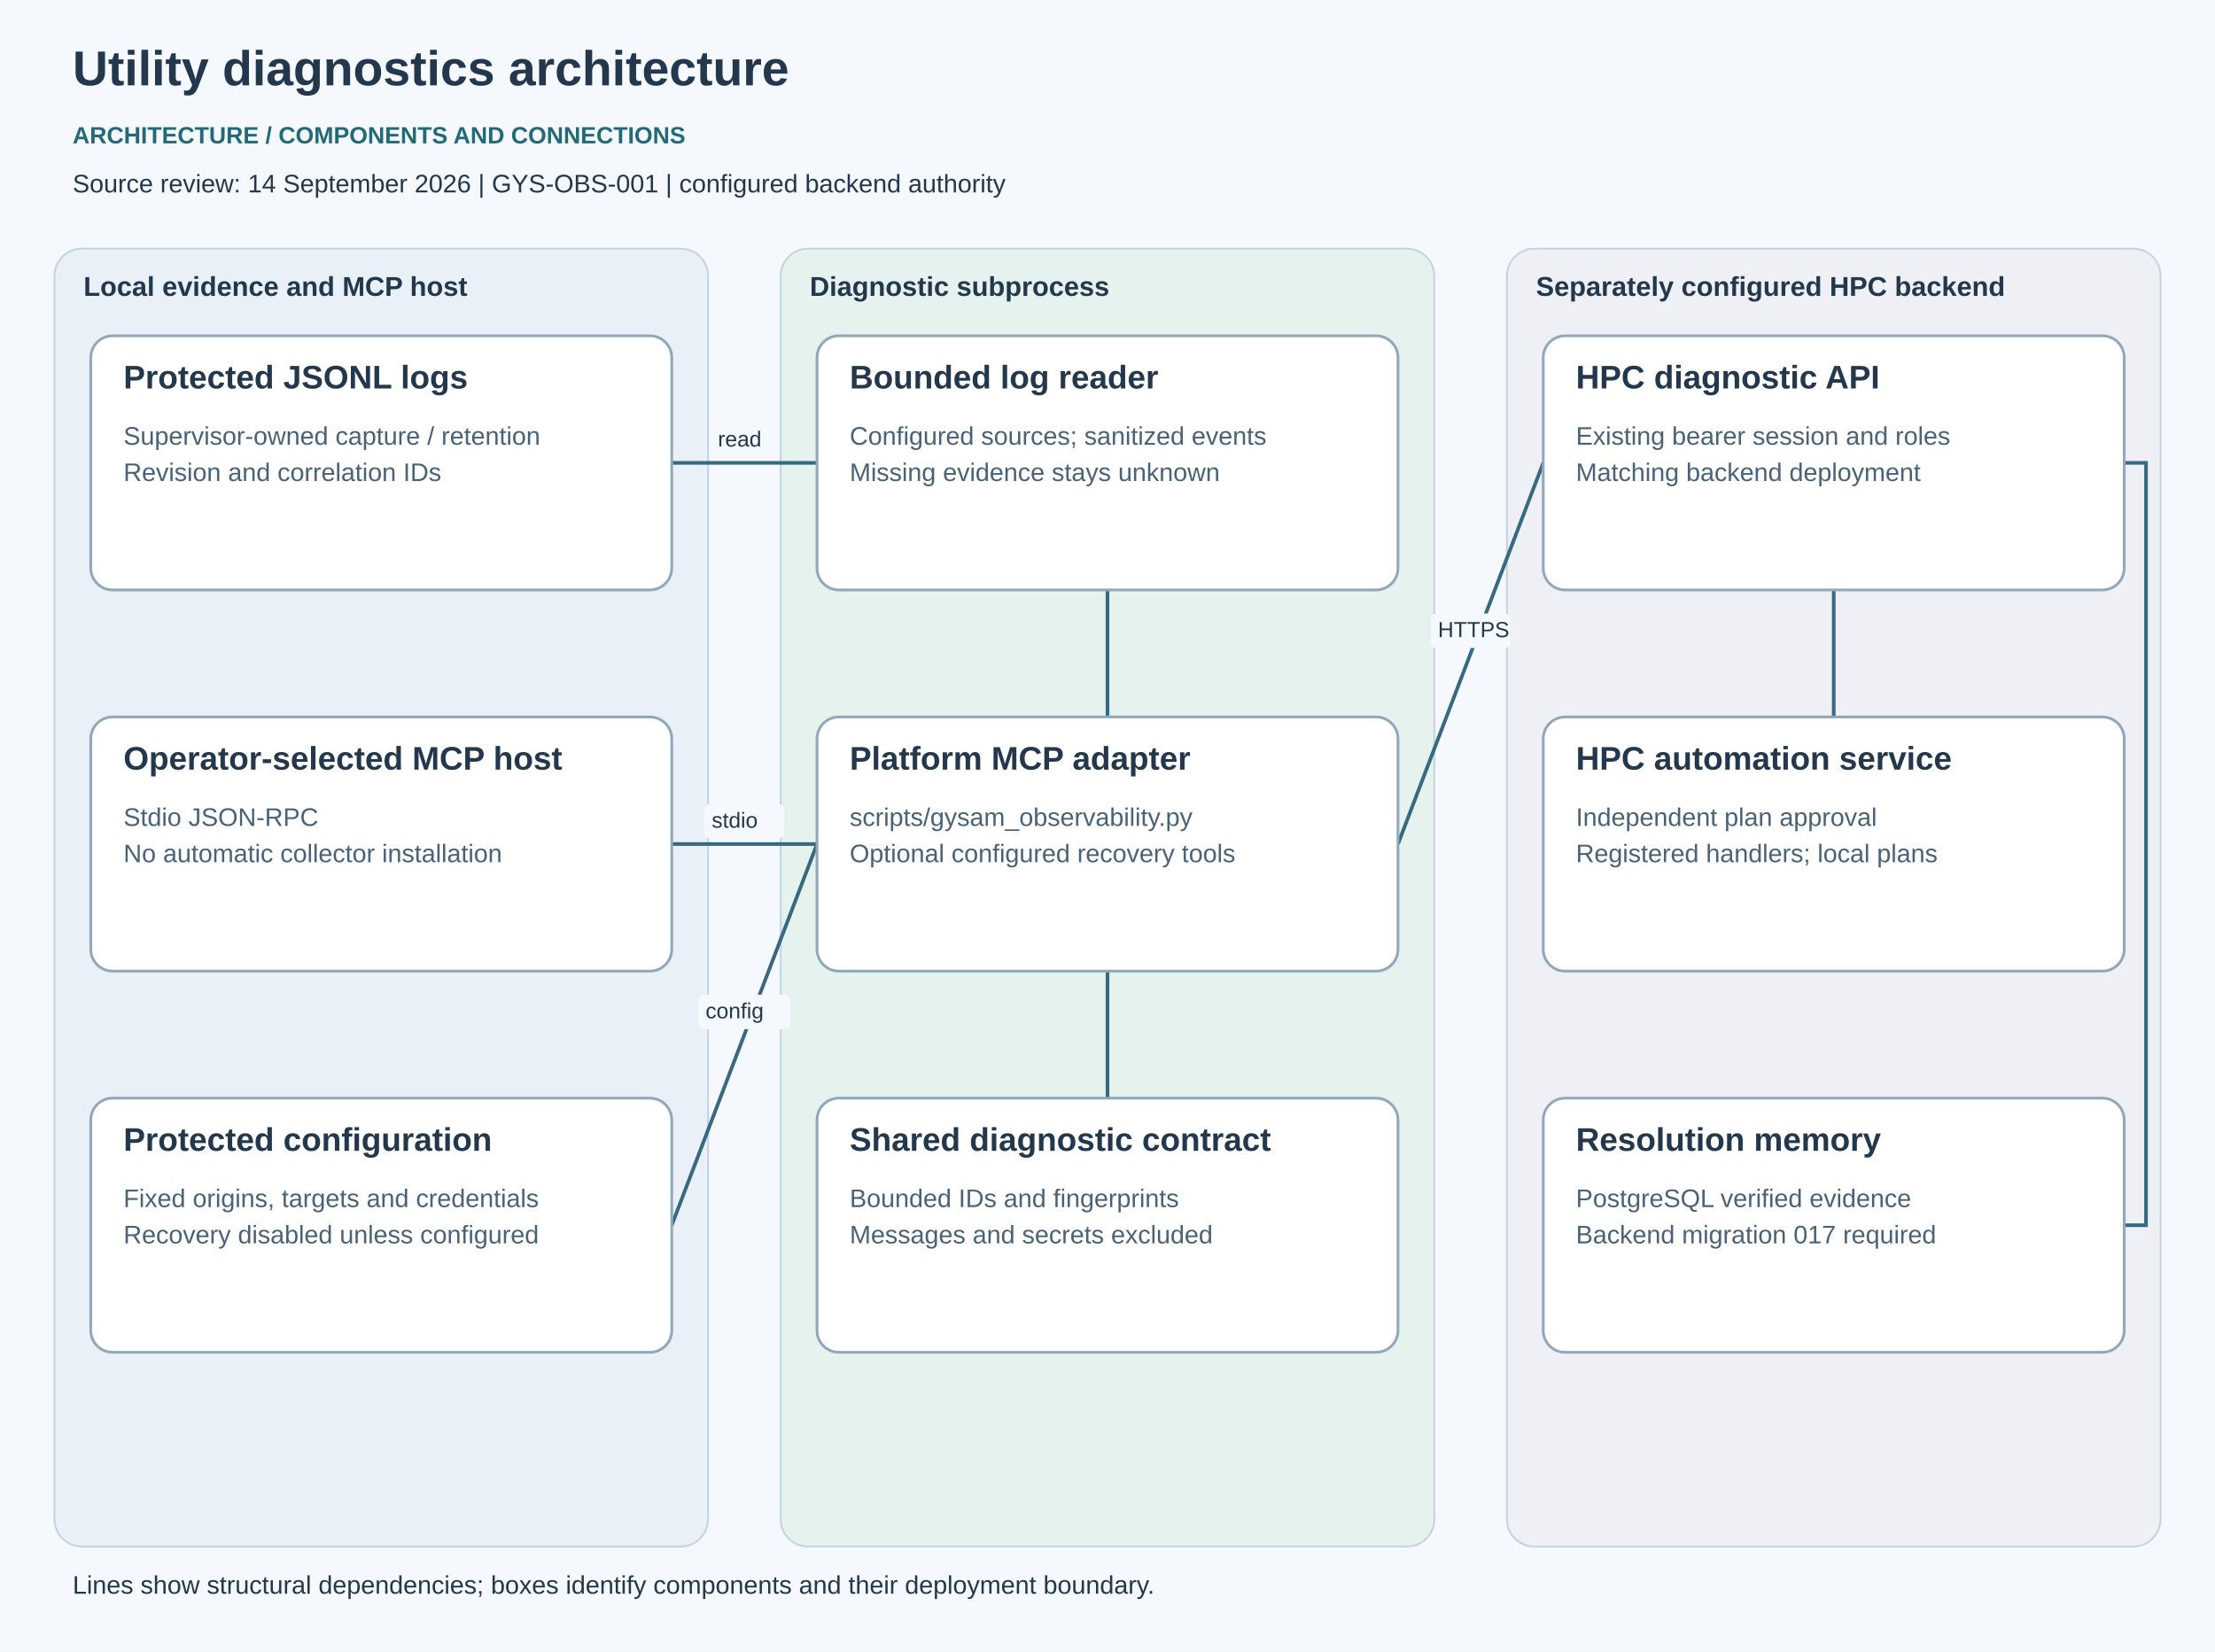
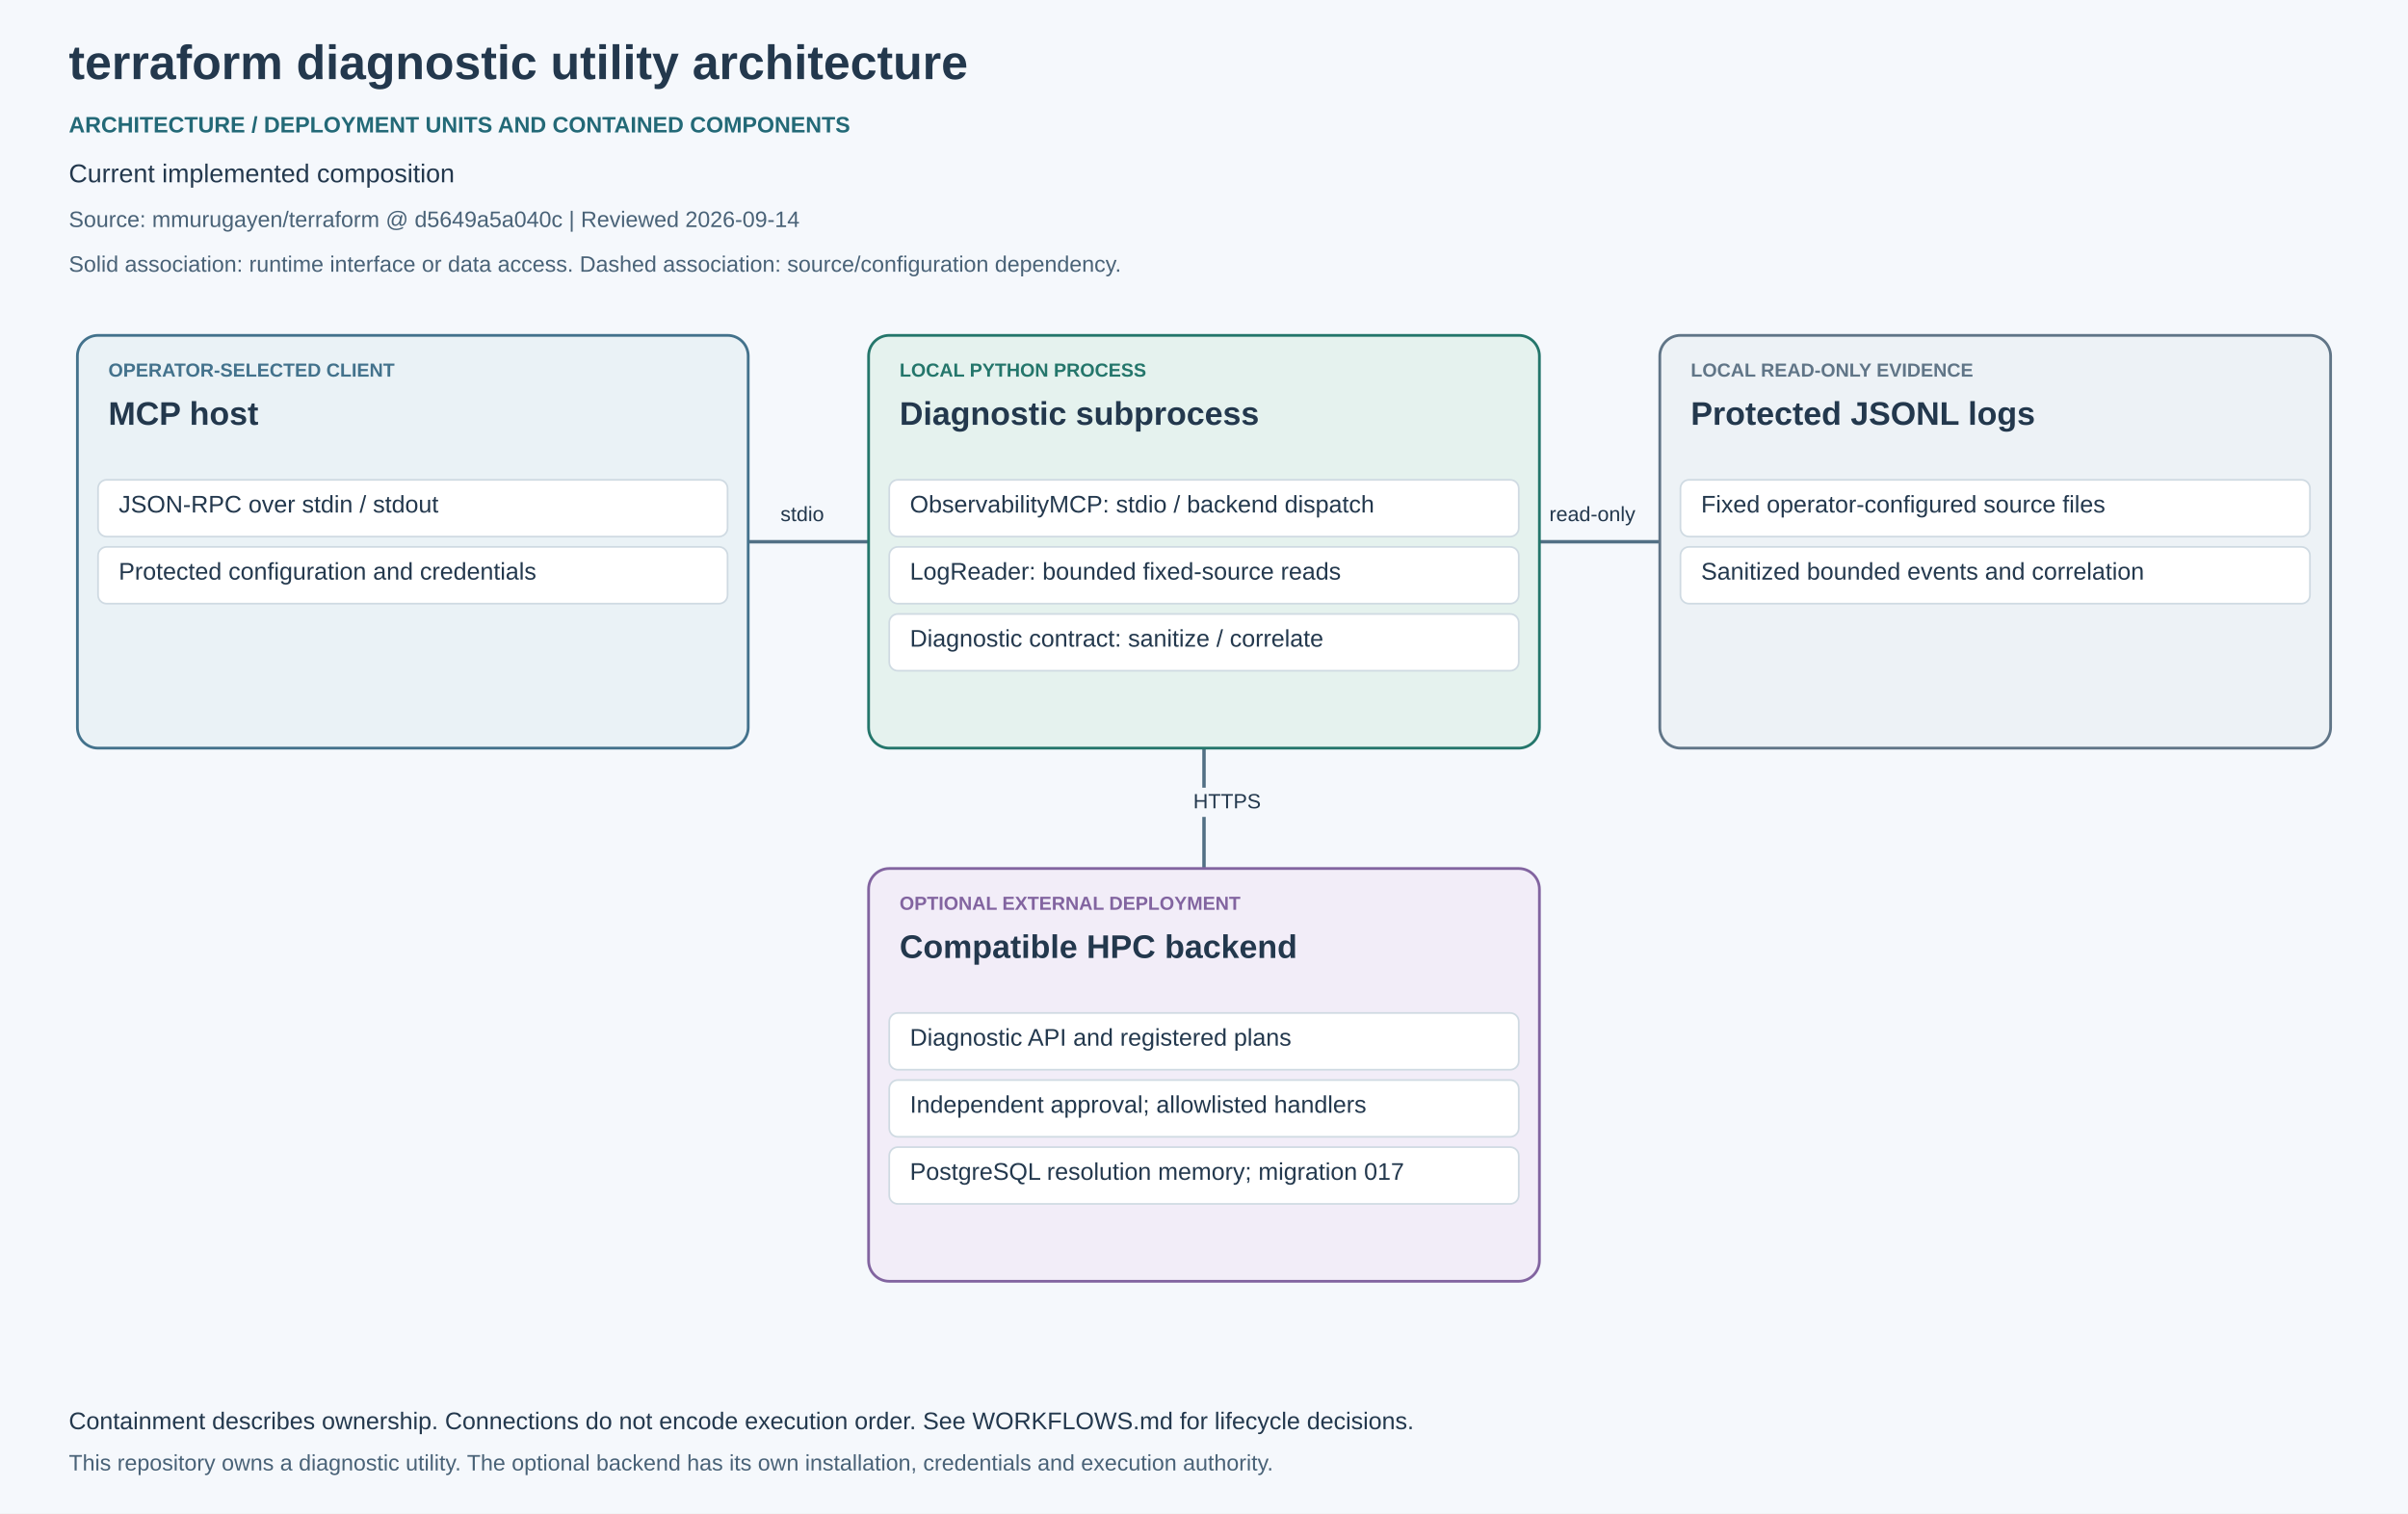
- <svg xmlns="http://www.w3.org/2000/svg" width="1220" height="910" viewBox="0 0 1220 910" role="img" aria-labelledby="title desc">
-   <rect width="1220" height="910" fill="#f5f8fc" />
-   <text x="40" y="47" font-family="Arial, sans-serif" font-size="27" font-weight="700" fill="#23384d">Utility diagnostics architecture</text>
-   <text x="40" y="79" font-family="Arial, sans-serif" font-size="13" font-weight="700" fill="#236977">ARCHITECTURE / COMPONENTS AND CONNECTIONS</text>
-   <text x="40" y="106" font-family="Arial, sans-serif" font-size="14" font-weight="400" fill="#23384d">Source review: 14 September 2026 | GYS-OBS-001 | configured backend authority</text>
-   <rect x="30" y="137" width="360" height="715" rx="15" fill="#eaf0f8" stroke="#c4d3df" />
-   <text x="46" y="163" font-family="Arial, sans-serif" font-size="15" font-weight="700" fill="#23384d">Local evidence and MCP host</text>
-   <rect x="430" y="137" width="360" height="715" rx="15" fill="#e5f2ee" stroke="#c4d3df" />
-   <text x="446" y="163" font-family="Arial, sans-serif" font-size="15" font-weight="700" fill="#23384d">Diagnostic subprocess</text>
-   <rect x="830" y="137" width="360" height="715" rx="15" fill="#eef0f6" stroke="#c4d3df" />
-   <text x="846" y="163" font-family="Arial, sans-serif" font-size="15" font-weight="700" fill="#23384d">Separately configured HPC backend</text>
-   <polyline points="370,255.0 450,255.0" fill="none" stroke="#376a80" stroke-width="2" />
-   <rect x="391.4" y="233.0" width="37.2" height="19" rx="3" fill="#f5f8fc" />
-   <text x="395.4" y="246.0" font-family="Arial, sans-serif" font-size="12" font-weight="400" fill="#23384d">read</text>
-   <polyline points="370,465.0 450,465.0" fill="none" stroke="#376a80" stroke-width="2" />
-   <rect x="388.0" y="443.0" width="44.0" height="19" rx="3" fill="#f5f8fc" />
-   <text x="392.0" y="456.0" font-family="Arial, sans-serif" font-size="12" font-weight="400" fill="#23384d">stdio</text>
-   <polyline points="370,675.0 450,465.0" fill="none" stroke="#376a80" stroke-width="2" />
-   <rect x="384.6" y="548.0" width="50.8" height="19" rx="3" fill="#f5f8fc" />
-   <text x="388.6" y="561.0" font-family="Arial, sans-serif" font-size="12" font-weight="400" fill="#23384d">config</text>
-   <polyline points="610.0,395 610.0,325" fill="none" stroke="#376a80" stroke-width="2" />
-   <polyline points="770,465.0 850,255.0" fill="none" stroke="#376a80" stroke-width="2" />
-   <rect x="788.0" y="338.0" width="44.0" height="19" rx="3" fill="#f5f8fc" />
-   <text x="792.0" y="351.0" font-family="Arial, sans-serif" font-size="12" font-weight="400" fill="#23384d">HTTPS</text>
-   <polyline points="1010.0,325 1010.0,395" fill="none" stroke="#376a80" stroke-width="2" />
-   <polyline points="1170,255.0 1182,255.0 1182,675.0 1170,675.0" fill="none" stroke="#376a80" stroke-width="2" />
-   <polyline points="610.0,535 610.0,605" fill="none" stroke="#376a80" stroke-width="2" />
-   <rect x="50" y="185" width="320" height="140" rx="12" fill="#ffffff" stroke="#91a7ba" stroke-width="1.5" />
-   <text x="68" y="214" font-family="Arial, sans-serif" font-size="18" font-weight="700" fill="#23384d">Protected JSONL logs</text>
-   <text x="68" y="245" font-family="Arial, sans-serif" font-size="14" font-weight="400" fill="#496277">Supervisor-owned capture / retention</text>
-   <text x="68" y="265" font-family="Arial, sans-serif" font-size="14" font-weight="400" fill="#496277">Revision and correlation IDs</text>
-   <rect x="450" y="185" width="320" height="140" rx="12" fill="#ffffff" stroke="#91a7ba" stroke-width="1.5" />
-   <text x="468" y="214" font-family="Arial, sans-serif" font-size="18" font-weight="700" fill="#23384d">Bounded log reader</text>
-   <text x="468" y="245" font-family="Arial, sans-serif" font-size="14" font-weight="400" fill="#496277">Configured sources; sanitized events</text>
-   <text x="468" y="265" font-family="Arial, sans-serif" font-size="14" font-weight="400" fill="#496277">Missing evidence stays unknown</text>
-   <rect x="850" y="185" width="320" height="140" rx="12" fill="#ffffff" stroke="#91a7ba" stroke-width="1.5" />
-   <text x="868" y="214" font-family="Arial, sans-serif" font-size="18" font-weight="700" fill="#23384d">HPC diagnostic API</text>
-   <text x="868" y="245" font-family="Arial, sans-serif" font-size="14" font-weight="400" fill="#496277">Existing bearer session and roles</text>
-   <text x="868" y="265" font-family="Arial, sans-serif" font-size="14" font-weight="400" fill="#496277">Matching backend deployment</text>
-   <rect x="50" y="395" width="320" height="140" rx="12" fill="#ffffff" stroke="#91a7ba" stroke-width="1.5" />
-   <text x="68" y="424" font-family="Arial, sans-serif" font-size="18" font-weight="700" fill="#23384d">Operator-selected MCP host</text>
-   <text x="68" y="455" font-family="Arial, sans-serif" font-size="14" font-weight="400" fill="#496277">Stdio JSON-RPC</text>
-   <text x="68" y="475" font-family="Arial, sans-serif" font-size="14" font-weight="400" fill="#496277">No automatic collector installation</text>
-   <rect x="450" y="395" width="320" height="140" rx="12" fill="#ffffff" stroke="#91a7ba" stroke-width="1.5" />
-   <text x="468" y="424" font-family="Arial, sans-serif" font-size="18" font-weight="700" fill="#23384d">Platform MCP adapter</text>
-   <text x="468" y="455" font-family="Arial, sans-serif" font-size="14" font-weight="400" fill="#496277">scripts/gysam_observability.py</text>
-   <text x="468" y="475" font-family="Arial, sans-serif" font-size="14" font-weight="400" fill="#496277">Optional configured recovery tools</text>
-   <rect x="850" y="395" width="320" height="140" rx="12" fill="#ffffff" stroke="#91a7ba" stroke-width="1.5" />
-   <text x="868" y="424" font-family="Arial, sans-serif" font-size="18" font-weight="700" fill="#23384d">HPC automation service</text>
-   <text x="868" y="455" font-family="Arial, sans-serif" font-size="14" font-weight="400" fill="#496277">Independent plan approval</text>
-   <text x="868" y="475" font-family="Arial, sans-serif" font-size="14" font-weight="400" fill="#496277">Registered handlers; local plans</text>
-   <rect x="50" y="605" width="320" height="140" rx="12" fill="#ffffff" stroke="#91a7ba" stroke-width="1.5" />
-   <text x="68" y="634" font-family="Arial, sans-serif" font-size="18" font-weight="700" fill="#23384d">Protected configuration</text>
-   <text x="68" y="665" font-family="Arial, sans-serif" font-size="14" font-weight="400" fill="#496277">Fixed origins, targets and credentials</text>
-   <text x="68" y="685" font-family="Arial, sans-serif" font-size="14" font-weight="400" fill="#496277">Recovery disabled unless configured</text>
-   <rect x="450" y="605" width="320" height="140" rx="12" fill="#ffffff" stroke="#91a7ba" stroke-width="1.5" />
-   <text x="468" y="634" font-family="Arial, sans-serif" font-size="18" font-weight="700" fill="#23384d">Shared diagnostic contract</text>
-   <text x="468" y="665" font-family="Arial, sans-serif" font-size="14" font-weight="400" fill="#496277">Bounded IDs and fingerprints</text>
-   <text x="468" y="685" font-family="Arial, sans-serif" font-size="14" font-weight="400" fill="#496277">Messages and secrets excluded</text>
-   <rect x="850" y="605" width="320" height="140" rx="12" fill="#ffffff" stroke="#91a7ba" stroke-width="1.5" />
-   <text x="868" y="634" font-family="Arial, sans-serif" font-size="18" font-weight="700" fill="#23384d">Resolution memory</text>
-   <text x="868" y="665" font-family="Arial, sans-serif" font-size="14" font-weight="400" fill="#496277">PostgreSQL verified evidence</text>
-   <text x="868" y="685" font-family="Arial, sans-serif" font-size="14" font-weight="400" fill="#496277">Backend migration 017 required</text>
-   <text x="40" y="878" font-family="Arial, sans-serif" font-size="14" font-weight="400" fill="#23384d">Lines show structural dependencies; boxes identify components and their deployment boundary.</text>
+ <svg xmlns="http://www.w3.org/2000/svg" width="1400" height="880" viewBox="0 0 1400 880" role="img" aria-labelledby="title desc">
+   <rect width="1400" height="880" fill="#f5f8fc" />
+   <text x="40" y="46" font-family="Arial, sans-serif" font-size="28" font-weight="700" fill="#23384d">terraform diagnostic utility architecture</text>
+   <text x="40" y="77" font-family="Arial, sans-serif" font-size="13" font-weight="700" fill="#236977">ARCHITECTURE / DEPLOYMENT UNITS AND CONTAINED COMPONENTS</text>
+   <text x="40" y="106" font-family="Arial, sans-serif" font-size="15" font-weight="400" fill="#23384d">Current implemented composition</text>
+   <text x="40" y="132" font-family="Arial, sans-serif" font-size="13" font-weight="400" fill="#496277">Source: mmurugayen/terraform @ d5649a5a040c | Reviewed 2026-09-14</text>
+   <text x="40" y="158" font-family="Arial, sans-serif" font-size="13" font-weight="400" fill="#496277">Solid association: runtime interface or data access. Dashed association: source/configuration dependency.</text>
+   <polyline points="435,315.0 505,315.0" fill="none" stroke="#527085" stroke-width="2" />
+   <rect x="447.75" y="291.0" width="44.5" height="17" rx="3" fill="#f5f8fc" />
+   <text x="453.75" y="303.0" font-family="Arial, sans-serif" font-size="12" font-weight="400" fill="#23384d">stdio</text>
+   <polyline points="895,315.0 965,315.0" fill="none" stroke="#527085" stroke-width="2" />
+   <rect x="894.75" y="291.0" width="70.5" height="17" rx="3" fill="#f5f8fc" />
+   <text x="900.75" y="303.0" font-family="Arial, sans-serif" font-size="12" font-weight="400" fill="#23384d">read-only</text>
+   <polyline points="700.0,435 700.0,505" fill="none" stroke="#527085" stroke-width="2" />
+   <rect x="687.75" y="458.0" width="44.5" height="17" rx="3" fill="#f5f8fc" />
+   <text x="693.75" y="470.0" font-family="Arial, sans-serif" font-size="12" font-weight="400" fill="#23384d">HTTPS</text>
+   <rect x="45" y="195" width="390" height="240" rx="12" fill="#eaf2f6" stroke="#43728c" stroke-width="1.6" />
+   <text x="63" y="219" font-family="Arial, sans-serif" font-size="11" font-weight="700" fill="#43728c">OPERATOR-SELECTED CLIENT</text>
+   <text x="63" y="247" font-family="Arial, sans-serif" font-size="19" font-weight="700" fill="#23384d">MCP host</text>
+   <rect x="57" y="279" width="366" height="33" rx="5" fill="#ffffff" stroke="#cfdae2" />
+   <text x="69" y="298" font-family="Arial, sans-serif" font-size="14" font-weight="400" fill="#23384d">JSON-RPC over stdin / stdout</text>
+   <rect x="57" y="318" width="366" height="33" rx="5" fill="#ffffff" stroke="#cfdae2" />
+   <text x="69" y="337" font-family="Arial, sans-serif" font-size="14" font-weight="400" fill="#23384d">Protected configuration and credentials</text>
+   <rect x="505" y="195" width="390" height="240" rx="12" fill="#e5f2ee" stroke="#24766b" stroke-width="1.6" />
+   <text x="523" y="219" font-family="Arial, sans-serif" font-size="11" font-weight="700" fill="#24766b">LOCAL PYTHON PROCESS</text>
+   <text x="523" y="247" font-family="Arial, sans-serif" font-size="19" font-weight="700" fill="#23384d">Diagnostic subprocess</text>
+   <rect x="517" y="279" width="366" height="33" rx="5" fill="#ffffff" stroke="#cfdae2" />
+   <text x="529" y="298" font-family="Arial, sans-serif" font-size="14" font-weight="400" fill="#23384d">ObservabilityMCP: stdio / backend dispatch</text>
+   <rect x="517" y="318" width="366" height="33" rx="5" fill="#ffffff" stroke="#cfdae2" />
+   <text x="529" y="337" font-family="Arial, sans-serif" font-size="14" font-weight="400" fill="#23384d">LogReader: bounded fixed-source reads</text>
+   <rect x="517" y="357" width="366" height="33" rx="5" fill="#ffffff" stroke="#cfdae2" />
+   <text x="529" y="376" font-family="Arial, sans-serif" font-size="14" font-weight="400" fill="#23384d">Diagnostic contract: sanitize / correlate</text>
+   <rect x="965" y="195" width="390" height="240" rx="12" fill="#edf2f6" stroke="#607587" stroke-width="1.6" />
+   <text x="983" y="219" font-family="Arial, sans-serif" font-size="11" font-weight="700" fill="#607587">LOCAL READ-ONLY EVIDENCE</text>
+   <text x="983" y="247" font-family="Arial, sans-serif" font-size="19" font-weight="700" fill="#23384d">Protected JSONL logs</text>
+   <rect x="977" y="279" width="366" height="33" rx="5" fill="#ffffff" stroke="#cfdae2" />
+   <text x="989" y="298" font-family="Arial, sans-serif" font-size="14" font-weight="400" fill="#23384d">Fixed operator-configured source files</text>
+   <rect x="977" y="318" width="366" height="33" rx="5" fill="#ffffff" stroke="#cfdae2" />
+   <text x="989" y="337" font-family="Arial, sans-serif" font-size="14" font-weight="400" fill="#23384d">Sanitized bounded events and correlation</text>
+   <rect x="505" y="505" width="390" height="240" rx="12" fill="#f2edf8" stroke="#8264a0" stroke-width="1.6" />
+   <text x="523" y="529" font-family="Arial, sans-serif" font-size="11" font-weight="700" fill="#8264a0">OPTIONAL EXTERNAL DEPLOYMENT</text>
+   <text x="523" y="557" font-family="Arial, sans-serif" font-size="19" font-weight="700" fill="#23384d">Compatible HPC backend</text>
+   <rect x="517" y="589" width="366" height="33" rx="5" fill="#ffffff" stroke="#cfdae2" />
+   <text x="529" y="608" font-family="Arial, sans-serif" font-size="14" font-weight="400" fill="#23384d">Diagnostic API and registered plans</text>
+   <rect x="517" y="628" width="366" height="33" rx="5" fill="#ffffff" stroke="#cfdae2" />
+   <text x="529" y="647" font-family="Arial, sans-serif" font-size="14" font-weight="400" fill="#23384d">Independent approval; allowlisted handlers</text>
+   <rect x="517" y="667" width="366" height="33" rx="5" fill="#ffffff" stroke="#cfdae2" />
+   <text x="529" y="686" font-family="Arial, sans-serif" font-size="14" font-weight="400" fill="#23384d">PostgreSQL resolution memory; migration 017</text>
+   <text x="40" y="831" font-family="Arial, sans-serif" font-size="14" font-weight="400" fill="#23384d">Containment describes ownership. Connections do not encode execution order. See WORKFLOWS.md for lifecycle decisions.</text>
+   <text x="40" y="855" font-family="Arial, sans-serif" font-size="13" font-weight="400" fill="#496277">This repository owns a diagnostic utility. The optional backend has its own installation, credentials and execution authority.</text>
</svg>
